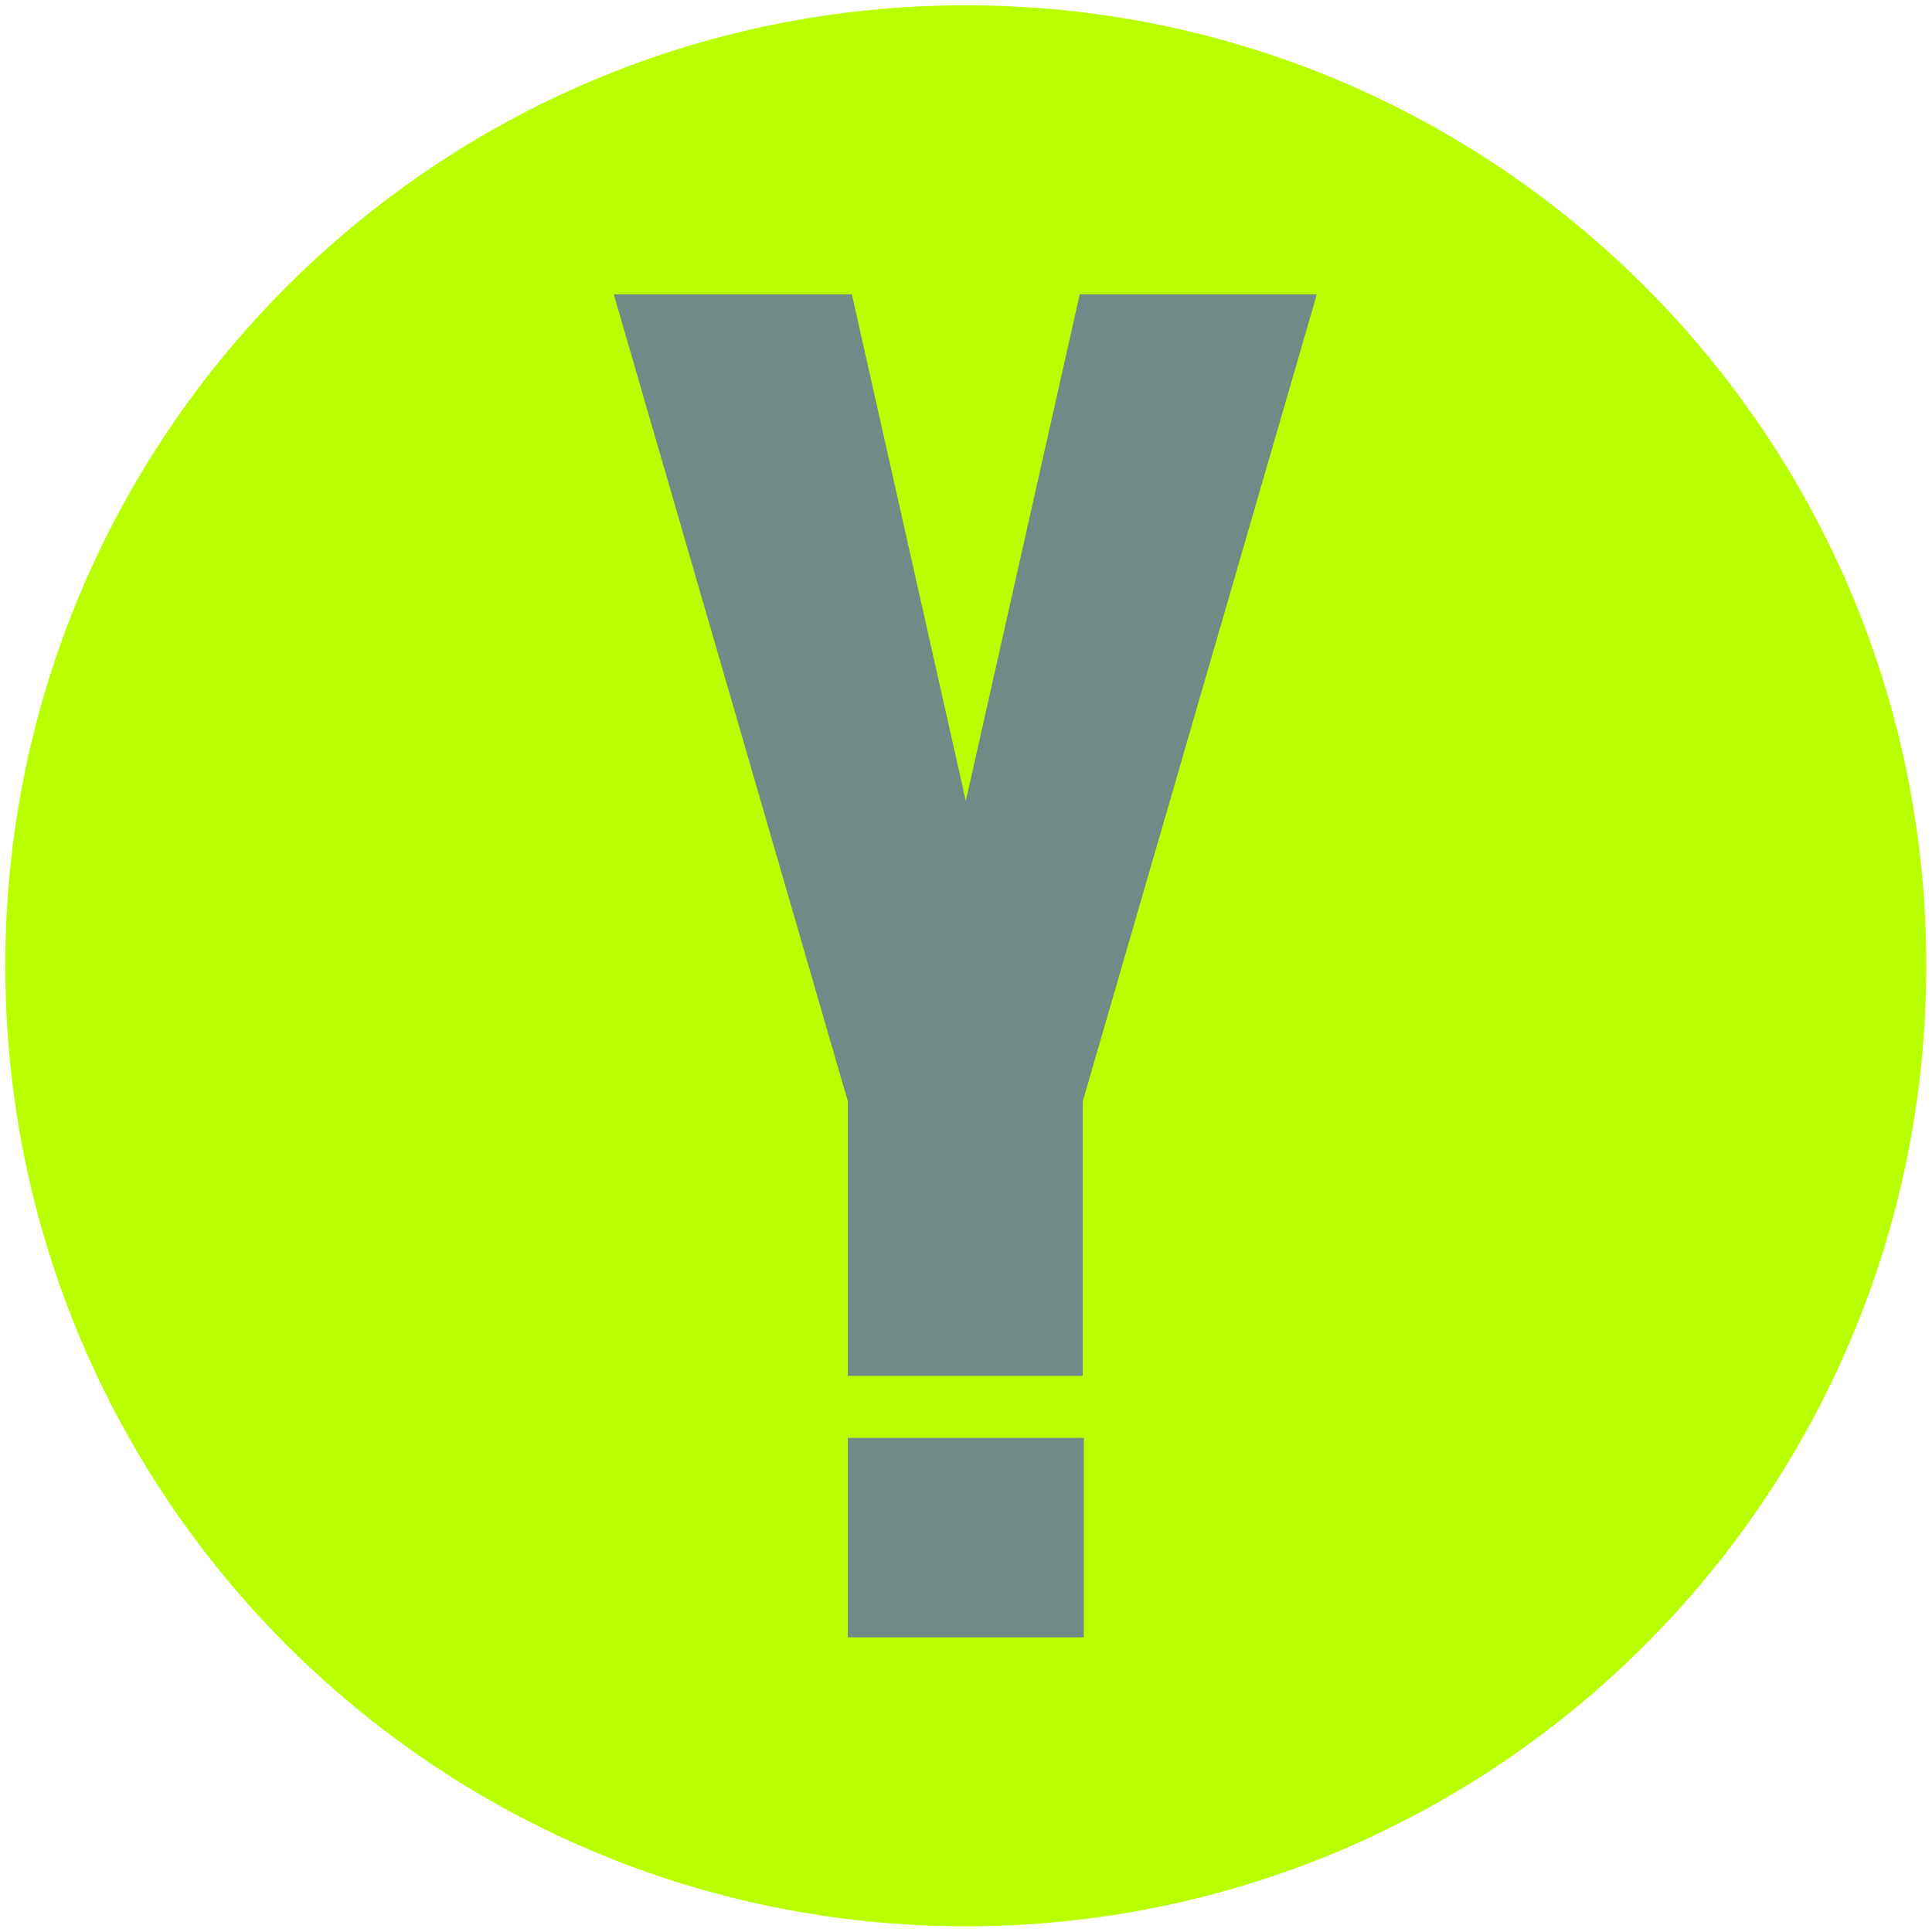
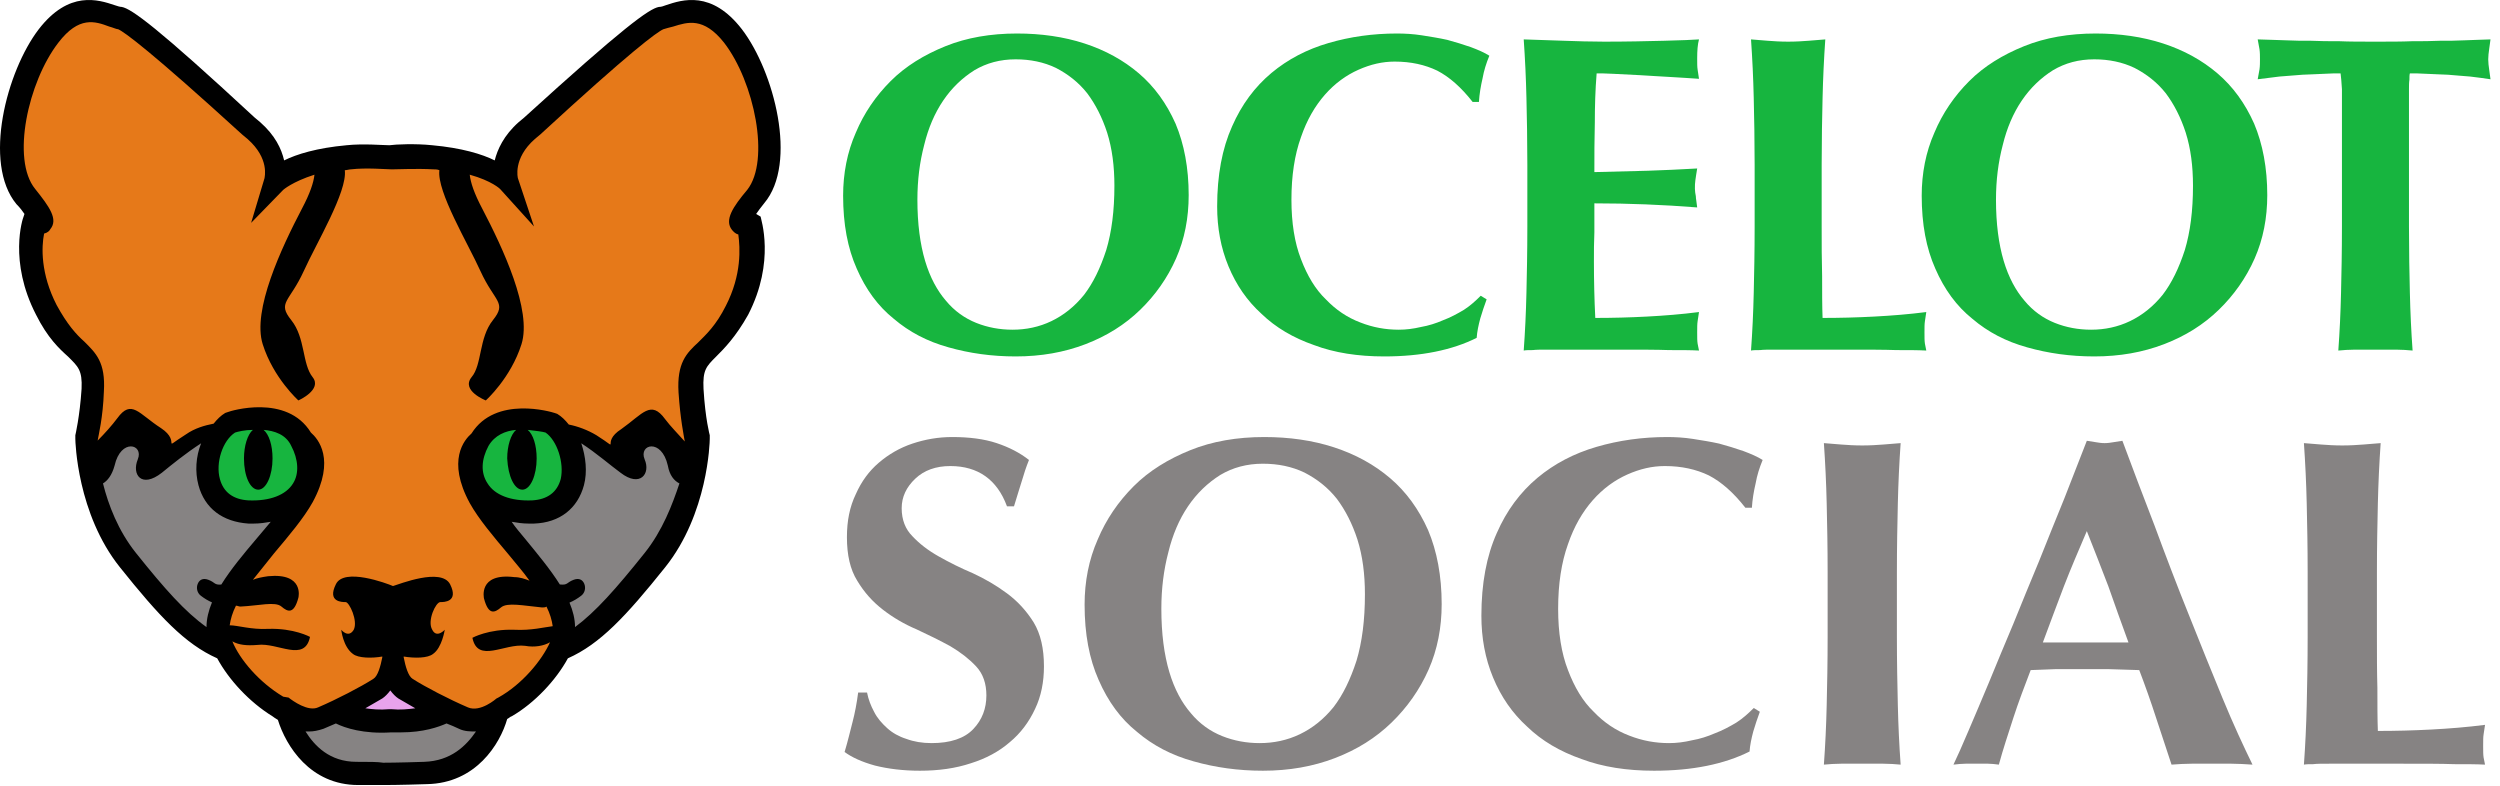
- <svg xmlns="http://www.w3.org/2000/svg" width="100%" height="100%" viewBox="0 0 260 260" version="1.1" xml:space="preserve" style="fill-rule:evenodd;clip-rule:evenodd;stroke-linejoin:round;stroke-miterlimit:2;">
-   <g transform="matrix(1.36926,0,0,1.36926,-11.7457,-11.7457)">
-     <circle cx="103.5" cy="103.5" r="94.4" style="fill:rgb(184,255,0);" />
+ <svg xmlns="http://www.w3.org/2000/svg" width="100%" height="100%" viewBox="0 0 828 260" version="1.1" xml:space="preserve" style="fill-rule:evenodd;clip-rule:evenodd;stroke-linejoin:round;stroke-miterlimit:2;">
+   <g transform="matrix(2.95533,0,0,2.95533,-18.4944,-17.8011)">
+     <path d="M50.078,80.683C50.078,83.106 55.132,85.274 56.169,85.541C57.205,85.809 56.888,86.99 59.656,86.414C62.423,85.837 65.412,83.181 68.261,79.517C71.11,75.853 69.025,73.224 66.9,70.435C64.775,67.646 60.169,64.412 59.656,58.155C59.252,53.234 63.3,53.047 64.996,52.876C66.693,52.705 69.497,54.85 70.654,54.602C71.76,54.366 76.418,58.834 76.929,57.234C76.642,55.298 77.838,54.264 79.448,54.2C81.057,54.136 81.623,56.773 82.356,58.155C83.259,59.861 83.998,58.66 84.146,57.229C84.538,53.415 83.26,49.493 83.911,46.972C84.277,45.555 85.282,45.386 86.792,43.731C90.77,39.372 90.818,32.915 89.923,29.827C90.954,28.574 92.317,28.571 92.521,21.538C92.726,14.505 87.451,8.531 86.038,7.721C84.624,6.91 80.605,7.633 79.555,8.51C78.506,9.387 66.486,19.391 64.996,21.1C63.507,22.81 62.752,23.616 63.556,27.206C60.728,24.559 56.073,22.692 50.078,23.64C44.083,22.692 39.427,24.559 36.6,27.206C37.403,23.616 36.649,22.81 35.159,21.1C33.669,19.391 21.65,9.387 20.6,8.51C19.551,7.633 15.532,6.91 14.118,7.721C12.704,8.531 7.43,14.505 7.634,21.538C7.838,28.571 9.201,28.574 10.233,29.827C9.337,32.915 9.385,39.372 13.363,43.731C14.874,45.386 15.878,45.555 16.245,46.972C16.896,49.493 15.617,53.415 16.01,57.229C16.157,58.66 16.896,59.861 17.8,58.155C18.532,56.773 19.099,54.136 20.708,54.2C22.317,54.264 23.514,55.298 23.227,57.234C23.737,58.834 28.396,54.366 29.502,54.602C30.659,54.85 33.462,52.705 35.159,52.876C36.856,53.047 40.904,53.234 40.5,58.155C39.987,64.412 35.381,67.646 33.256,70.435C31.13,73.224 29.046,75.853 31.894,79.517C34.743,83.181 37.732,85.837 40.5,86.414C43.268,86.99 42.951,85.809 43.987,85.541C45.023,85.274 50.078,83.106 50.078,80.683C50.078,78.259 50.078,78.259 50.078,80.683Z" style="fill:rgb(230,121,25);" />
+     <path d="M50,86.57C52.004,86.57 56.013,85.541 56.013,85.541C57.049,85.809 56.732,86.99 59.5,86.414C59.5,86.414 60.917,86.187 61.043,87.1C61.17,88.013 60.255,90.034 57.757,91.5C55.258,92.966 52.642,92.872 50,92.901C47.358,92.872 44.742,92.966 42.243,91.5C39.745,90.034 38.83,88.013 38.957,87.1C39.083,86.187 40.5,86.414 40.5,86.414C43.268,86.99 42.951,85.809 43.987,85.541C43.987,85.541 47.996,86.57 50,86.57Z" style="fill:rgb(134,131,131);" />
+     <path d="M43.987,85.541C45.023,85.274 50.078,83.106 50.078,80.683C50.078,78.259 50.078,78.259 50.078,80.683C50.078,83.106 55.132,85.274 56.169,85.541" style="fill:rgb(214,183,14);" />
+     <g transform="matrix(-1,0,0,1,100.127,0)">
+       <path d="M68.261,79.517C71.11,75.853 69.025,73.224 66.9,70.435C64.775,67.646 60.169,64.412 59.656,58.155C59.252,53.234 63.3,53.047 64.996,52.876C66.693,52.705 69.497,54.85 70.654,54.602C71.76,54.366 76.418,58.834 76.929,57.234C76.642,55.298 77.838,54.264 79.448,54.2C81.057,54.136 81.653,56.677 82.356,58.155C84.324,62.293 81.847,65.747 79.773,68.892C77.424,72.452 68.261,79.517 68.261,79.517Z" style="fill:rgb(134,131,131);" />
+     </g>
+     <path d="M68.261,79.517C71.11,75.853 69.025,73.224 66.9,70.435C64.775,67.646 60.169,64.412 59.656,58.155C59.252,53.234 63.3,53.047 64.996,52.876C66.693,52.705 69.497,54.85 70.654,54.602C71.76,54.366 76.418,58.834 76.929,57.234C76.642,55.298 77.838,54.264 79.448,54.2C81.057,54.136 81.653,56.677 82.356,58.155C84.324,62.293 81.847,65.747 79.773,68.892C77.424,72.452 68.261,79.517 68.261,79.517Z" style="fill:rgb(134,131,131);" />
+     <path d="M43.987,85.541C45.023,85.274 50.078,83.106 50.078,80.683C50.078,78.259 50.078,78.259 50.078,80.683C50.078,83.106 55.132,85.274 56.169,85.541C56.169,85.541 52.03,86.57 50,86.57C47.996,86.57 43.987,85.541 43.987,85.541Z" style="fill:rgb(232,163,236);" />
    <g>
-       <g>
-         <path d="M138,37.5L115,116.8L115,143.8L91.9,143.8L91.9,116.8L68.9,37.5L92.3,37.5L103.5,87.3L114.7,37.5L138,37.5Z" style="fill:rgb(110,139,135);fill-rule:nonzero;" />
+       <g transform="matrix(-1,0,0,1,100.127,0)">
+         <path d="M60.195,60.954C59.927,60.092 59.738,59.163 59.656,58.155C59.252,53.234 63.3,53.047 64.996,52.876C66.693,52.705 69.497,54.85 70.654,54.602C70.654,54.602 69.967,56.613 70.404,58.155C70.842,59.696 70.041,63.351 65.402,63.351C60.762,63.351 60.195,60.954 60.195,60.954Z" style="fill:rgb(23,181,63);" />
      </g>
-       <g>
-         <rect x="91.9" y="149.9" width="23.2" height="19.6" style="fill:rgb(110,139,135);fill-rule:nonzero;" />
-       </g>
+       <path d="M60.195,60.954C59.927,60.092 59.738,59.163 59.656,58.155C59.252,53.234 63.3,53.047 64.996,52.876C66.693,52.705 69.497,54.85 70.654,54.602C70.654,54.602 69.967,56.613 70.404,58.155C70.842,59.696 70.041,63.351 65.402,63.351C60.762,63.351 60.195,60.954 60.195,60.954Z" style="fill:rgb(23,181,63);" />
+     </g>
+   </g>
+   <g transform="matrix(2.95533,0,0,2.95533,-92.3776,-41.0148)">
+     <path d="M114.4,17.155C111,12.755 107.7,13.855 105.9,14.455C105.6,14.555 105.4,14.655 105.1,14.655C104,14.855 101.1,16.955 90,27.055L89.4,27.555C87.7,29.055 87,30.655 86.7,31.855C85.3,31.155 83,30.455 79.7,30.155C77.8,29.955 75.6,30.055 74.9,30.155C74.2,30.155 72,29.955 70.1,30.155C66.8,30.455 64.5,31.155 63.1,31.855C62.8,30.555 62.1,29.055 60.4,27.555L59.8,27.055C48.9,16.955 46,14.855 44.9,14.655C44.7,14.655 44.4,14.555 44.1,14.455C42.3,13.855 39,12.755 35.6,17.155C32,21.855 29.3,32.155 33.1,36.755C33.5,37.155 33.8,37.555 34,37.855L33.9,38.155C33.8,38.355 32.2,43.155 35.3,49.155C36.6,51.755 37.9,52.955 38.9,53.855C40,54.955 40.5,55.355 40.4,57.455C40.2,60.555 39.7,62.655 39.7,62.655L39.7,63.055C39.7,63.355 39.9,71.455 44.7,77.455C49.1,82.955 52,86.055 55.6,87.655C56.9,90.055 59.2,92.555 61.8,94.155C61.9,94.255 62.1,94.355 62.4,94.555C63.3,97.455 66,101.855 71.4,101.855L74.4,101.855C74.4,101.855 76.1,101.855 79.1,101.755C84.6,101.655 87.3,97.255 88.1,94.455C88.3,94.355 88.5,94.155 88.6,94.155C91.2,92.655 93.6,90.055 94.9,87.655C98.5,86.055 101.4,82.955 105.8,77.455C110.6,71.455 110.8,63.455 110.8,63.055L110.8,62.655C110.8,62.655 110.3,60.855 110.1,57.455C110,55.355 110.4,54.955 111.5,53.855C112.4,52.955 113.7,51.655 115.1,49.155C118.2,43.155 116.5,38.355 116.5,38.155L116,37.855C116.2,37.555 116.5,37.155 116.9,36.655C120.7,32.155 118,21.855 114.4,17.155ZM78.8,99.255C75.9,99.355 74.2,99.355 74.2,99.355C73.6,99.255 72.6,99.255 71.2,99.255C68.2,99.255 66.5,97.455 65.5,95.855L65.9,95.855C66.4,95.855 66.9,95.755 67.5,95.555C68,95.355 68.4,95.155 68.9,94.955C69.9,95.455 72,96.155 75.1,95.955L76.2,95.955C78.7,95.955 80.4,95.355 81.3,94.955C81.8,95.155 82.3,95.355 82.7,95.555C83.3,95.855 84,95.855 84.6,95.855C83.5,97.455 81.8,99.155 78.8,99.255ZM75,91.255C75.3,91.655 75.6,91.955 75.9,92.155C76.4,92.455 77.1,92.855 77.8,93.255C77,93.355 76.1,93.455 75.1,93.355L74.9,93.355C73.8,93.455 72.9,93.355 72.2,93.255C72.9,92.855 73.6,92.455 74.1,92.155C74.4,91.955 74.7,91.655 75,91.255ZM115,35.155C113.4,37.055 112.4,38.555 113.3,39.655C113.4,39.755 113.6,40.055 114,40.155C114.2,41.655 114.4,44.655 112.6,48.155C111.5,50.355 110.4,51.355 109.5,52.255C108.2,53.455 107.1,54.555 107.3,57.855C107.5,60.855 107.9,62.755 108,63.355C107.2,62.455 106.4,61.655 105.8,60.855C104.2,58.655 103.3,60.255 100.9,61.955C98.4,63.555 101.1,64.555 98.1,62.655C97.1,62.055 96,61.655 95,61.455C94.6,60.955 94.2,60.555 93.7,60.255L93.4,60.155C93.1,60.055 86.8,58.155 84.1,62.455C83.3,63.155 81.3,65.455 83.9,70.255C84.9,72.055 86.6,74.055 88.2,75.955C89,76.955 89.9,77.955 90.6,78.955C90.1,78.755 89.5,78.555 88.9,78.555C84.8,78.055 85.5,80.955 85.5,80.955C86,82.855 86.7,82.555 87.4,81.955C88.1,81.355 89.9,81.755 92,81.955C92.2,81.955 92.4,81.955 92.5,81.855C92.9,82.655 93.1,83.355 93.2,84.055C92.3,84.155 90.8,84.555 88.9,84.455C86,84.355 84.2,85.355 84.2,85.355C84.8,88.255 87.8,85.955 90.1,86.255C91.2,86.455 92.2,86.255 92.9,85.855C92,87.855 89.8,90.555 87.1,92.055L86.9,92.155C86.9,92.155 85.1,93.755 83.7,93.155C81.6,92.255 78.9,90.855 77.5,89.955C77,89.655 76.7,88.555 76.5,87.555L76.5,87.455C77.7,87.655 79.2,87.655 79.8,87.155C80.8,86.455 81.1,84.455 81.1,84.455C81.1,84.455 80.2,85.455 79.7,84.455C79.1,83.455 80.1,81.355 80.6,81.355C81,81.355 82.7,81.355 81.7,79.355C80.7,77.455 76,79.355 75.3,79.555C74.6,79.255 69.8,77.455 68.9,79.355C67.9,81.355 69.6,81.355 70,81.355C70.4,81.355 71.4,83.455 70.9,84.455C70.3,85.455 69.5,84.455 69.5,84.455C69.5,84.455 69.7,86.355 70.8,87.155C71.4,87.655 73,87.655 74.1,87.455L74.1,87.555C73.9,88.555 73.6,89.655 73.1,89.955C71.7,90.855 69,92.255 66.9,93.155C65.8,93.655 64.1,92.455 63.6,92.055L63,91.955C60.3,90.355 58.1,87.755 57.3,85.755C58,86.155 58.9,86.255 60.1,86.155C62.4,85.855 65.4,88.155 66,85.255C66,85.255 64.2,84.255 61.3,84.355C59.4,84.455 57.9,83.955 57,83.955C57.1,83.255 57.3,82.555 57.7,81.755C57.9,81.755 58,81.855 58.2,81.855C60.3,81.755 62.1,81.255 62.8,81.855C63.5,82.455 64.2,82.755 64.7,80.855C64.7,80.855 65.4,78.055 61.3,78.455C60.6,78.555 60.1,78.655 59.6,78.855C60.4,77.855 61.2,76.855 62,75.855C63.6,73.955 65.3,71.955 66.3,70.155C68.9,65.355 66.9,63.055 66.1,62.355C63.4,57.955 57,59.955 56.8,60.055L56.5,60.155C56,60.455 55.6,60.855 55.2,61.355C54.2,61.555 53.1,61.855 52.1,62.555C49.1,64.455 51.7,63.455 49.3,61.855C46.8,60.255 46,58.555 44.4,60.755C43.8,61.555 43,62.455 42.2,63.255C42.3,62.655 42.8,60.655 42.9,57.755C43.1,54.455 42,53.455 40.7,52.155C39.8,51.355 38.8,50.255 37.6,48.055C35.8,44.555 35.9,41.555 36.2,40.055C36.6,39.955 36.8,39.755 36.9,39.555C37.8,38.455 36.8,37.055 35.2,35.055C32.5,31.755 34.4,23.055 37.8,18.655C40.1,15.655 41.9,16.255 43.5,16.855C43.9,16.955 44.3,17.155 44.5,17.155C45.2,17.455 48.2,19.655 58.4,28.955L59,29.455C61.5,31.655 60.9,33.755 60.9,33.855L59.4,38.855L63,35.155C63,35.155 64,34.255 66.5,33.455C66.4,34.355 66,35.555 65.1,37.255C62.8,41.655 59.5,48.655 60.7,52.455C61.9,56.255 64.7,58.755 64.7,58.755C64.7,58.755 67.4,57.555 66.3,56.155C65.1,54.655 65.5,51.755 63.9,49.755C62.3,47.755 63.7,47.755 65.3,44.255C66.7,41.155 70.2,35.355 69.9,32.955C70.1,32.955 70.4,32.855 70.6,32.855C72.3,32.655 74.6,32.855 75.1,32.855L75.3,32.855C75.8,32.855 78,32.755 79.8,32.855C80,32.855 80.3,32.855 80.5,32.955C80.2,35.355 83.7,41.155 85.1,44.255C86.7,47.755 88.1,47.755 86.5,49.755C84.9,51.755 85.3,54.755 84.1,56.155C82.9,57.655 85.7,58.755 85.7,58.755C85.7,58.755 88.5,56.255 89.7,52.455C90.9,48.655 87.6,41.655 85.3,37.255C84.4,35.555 84,34.355 83.9,33.455C86.4,34.155 87.3,35.055 87.3,35.055L91.1,39.255L89.3,33.855C89.3,33.855 88.7,31.655 91.2,29.455L91.8,28.955C101.9,19.655 104.9,17.455 105.6,17.155C105.9,17.055 106.3,16.955 106.7,16.855C108.3,16.355 110.1,15.755 112.4,18.655C115.8,23.055 117.6,31.855 115,35.155ZM56.06,79.387C55.244,79.454 55.398,79.149 54.605,78.853C54.046,78.644 53.628,78.813 53.425,79.29C53.232,79.741 53.334,80.31 53.76,80.637C54.172,80.954 54.58,81.199 55.014,81.387C54.626,82.321 54.4,83.246 54.4,84.155C52,82.455 49.7,79.855 46.5,75.855C44.5,73.355 43.4,70.455 42.8,68.055C43.3,67.755 43.8,67.155 44.1,66.055C44.8,62.955 47.4,63.655 46.7,65.355C46,67.055 47.1,68.655 49.4,66.855C50.5,65.955 52.1,64.655 53.8,63.555C53.2,65.055 53.1,66.755 53.5,68.255C54.2,70.855 56.2,72.355 59.1,72.555L59.7,72.555C60.4,72.555 61,72.455 61.6,72.355C61.1,72.955 60.6,73.555 60,74.255C58.559,75.953 57.119,77.677 56.06,79.387ZM95.08,81.413C95.537,81.222 95.964,80.969 96.396,80.637C96.822,80.31 96.923,79.741 96.731,79.29C96.527,78.813 96.11,78.644 95.55,78.853C94.727,79.161 94.925,79.477 93.998,79.378C92.926,77.671 91.487,75.95 90.1,74.255C89.6,73.655 89,72.955 88.6,72.355C89.2,72.455 89.8,72.555 90.5,72.555L91.1,72.555C94,72.455 96,70.855 96.7,68.255C97.1,66.755 96.9,65.055 96.4,63.555C98.1,64.655 99.7,66.055 100.8,66.855C103,68.555 104.2,66.955 103.5,65.355C102.8,63.655 105.4,62.955 106.1,66.055C106.3,67.155 106.8,67.755 107.4,68.055C106.6,70.455 105.5,73.355 103.5,75.855C100.3,79.855 98,82.455 95.7,84.155C95.7,83.254 95.47,82.338 95.08,81.413ZM89.8,68.755C90.7,68.755 91.4,67.155 91.4,65.255C91.4,63.755 91,62.555 90.4,62.055C91.3,62.155 92.1,62.255 92.4,62.355C93.7,63.255 94.5,65.755 94.1,67.555C93.7,69.055 92.6,69.855 90.9,69.955C88.5,70.055 86.7,69.355 85.9,68.055C85.1,66.855 85.2,65.355 86,63.855C86.7,62.655 87.9,62.155 89.1,62.055C88.5,62.555 88.1,63.855 88.1,65.255C88.2,67.255 88.9,68.755 89.8,68.755ZM60.2,68.755C61.1,68.755 61.8,67.155 61.8,65.255C61.8,63.755 61.4,62.555 60.8,62.055C62,62.155 63.3,62.555 63.9,63.855C64.7,65.355 64.8,66.955 64.1,68.055C63.3,69.355 61.5,70.055 59.1,69.955C57.4,69.855 56.3,69.055 55.9,67.555C55.4,65.755 56.2,63.255 57.6,62.355C57.9,62.255 58.7,62.055 59.6,62.055C59,62.555 58.6,63.855 58.6,65.255C58.6,67.255 59.3,68.755 60.2,68.755Z" style="fill-rule:nonzero;" />
+   </g>
+   <g transform="matrix(2.02739,-9.13054e-18,-3.88347e-18,2.06058,125.785,-110.531)">
+     <g transform="matrix(76.453,0,0,75.2214,73.1023,176.391)">
+       <path d="M0.384,-0.55C0.363,-0.607 0.322,-0.636 0.263,-0.636C0.232,-0.636 0.207,-0.627 0.188,-0.609C0.169,-0.591 0.159,-0.57 0.159,-0.546C0.159,-0.521 0.167,-0.501 0.182,-0.486C0.197,-0.47 0.215,-0.456 0.238,-0.443C0.261,-0.43 0.285,-0.418 0.311,-0.407C0.337,-0.395 0.361,-0.381 0.384,-0.364C0.407,-0.347 0.426,-0.326 0.441,-0.302C0.456,-0.277 0.463,-0.246 0.463,-0.208C0.463,-0.175 0.457,-0.144 0.444,-0.117C0.431,-0.089 0.413,-0.065 0.39,-0.046C0.367,-0.026 0.339,-0.011 0.307,-0.001C0.274,0.01 0.238,0.015 0.198,0.015C0.162,0.015 0.13,0.011 0.102,0.004C0.073,-0.004 0.052,-0.014 0.037,-0.025C0.044,-0.048 0.049,-0.07 0.054,-0.089C0.059,-0.108 0.063,-0.129 0.066,-0.152L0.085,-0.152C0.088,-0.137 0.093,-0.124 0.1,-0.111C0.107,-0.097 0.117,-0.086 0.128,-0.076C0.139,-0.066 0.153,-0.058 0.169,-0.053C0.185,-0.047 0.203,-0.044 0.223,-0.044C0.263,-0.044 0.293,-0.054 0.312,-0.074C0.331,-0.094 0.34,-0.118 0.34,-0.146C0.34,-0.171 0.333,-0.192 0.318,-0.208C0.303,-0.224 0.285,-0.238 0.263,-0.251C0.241,-0.263 0.217,-0.275 0.191,-0.287C0.165,-0.298 0.141,-0.312 0.119,-0.329C0.097,-0.346 0.079,-0.366 0.064,-0.391C0.049,-0.415 0.042,-0.446 0.042,-0.484C0.042,-0.519 0.048,-0.549 0.061,-0.576C0.073,-0.603 0.089,-0.625 0.11,-0.643C0.131,-0.661 0.155,-0.675 0.182,-0.684C0.209,-0.693 0.237,-0.698 0.267,-0.698C0.303,-0.698 0.335,-0.694 0.362,-0.685C0.389,-0.676 0.412,-0.664 0.431,-0.649C0.425,-0.634 0.42,-0.619 0.416,-0.605C0.411,-0.59 0.406,-0.572 0.399,-0.55L0.384,-0.55Z" style="fill:rgb(134,131,131);fill-rule:nonzero;" />
+     </g>
+     <g transform="matrix(76.453,0,0,75.2214,112.464,176.391)">
+       <path d="M0.634,-0.362C0.634,-0.405 0.629,-0.444 0.618,-0.479C0.607,-0.513 0.592,-0.542 0.574,-0.566C0.555,-0.59 0.532,-0.608 0.505,-0.622C0.478,-0.635 0.448,-0.641 0.416,-0.641C0.382,-0.641 0.352,-0.633 0.325,-0.617C0.298,-0.6 0.275,-0.578 0.256,-0.55C0.237,-0.522 0.223,-0.489 0.214,-0.452C0.204,-0.414 0.199,-0.374 0.199,-0.331C0.199,-0.278 0.205,-0.233 0.216,-0.196C0.227,-0.159 0.243,-0.13 0.262,-0.108C0.281,-0.085 0.304,-0.069 0.329,-0.059C0.354,-0.049 0.381,-0.044 0.409,-0.044C0.439,-0.044 0.468,-0.05 0.495,-0.063C0.522,-0.076 0.546,-0.095 0.567,-0.121C0.587,-0.147 0.603,-0.18 0.616,-0.22C0.628,-0.26 0.634,-0.307 0.634,-0.362ZM0.035,-0.34C0.035,-0.389 0.044,-0.436 0.063,-0.479C0.081,-0.522 0.107,-0.56 0.14,-0.593C0.173,-0.626 0.214,-0.651 0.261,-0.67C0.308,-0.689 0.361,-0.698 0.419,-0.698C0.472,-0.698 0.522,-0.691 0.568,-0.676C0.614,-0.661 0.654,-0.639 0.688,-0.61C0.722,-0.581 0.749,-0.544 0.769,-0.499C0.788,-0.454 0.798,-0.401 0.798,-0.341C0.798,-0.291 0.789,-0.244 0.77,-0.201C0.751,-0.158 0.724,-0.12 0.691,-0.088C0.657,-0.055 0.617,-0.03 0.57,-0.012C0.523,0.006 0.472,0.015 0.416,0.015C0.363,0.015 0.314,0.008 0.268,-0.005C0.221,-0.018 0.181,-0.039 0.147,-0.068C0.112,-0.096 0.085,-0.133 0.065,-0.179C0.045,-0.224 0.035,-0.277 0.035,-0.34Z" style="fill:rgb(134,131,131);fill-rule:nonzero;" />
+     </g>
+     <g transform="matrix(76.453,0,0,75.2214,177.285,176.391)">
+       <path d="M0.63,-0.111C0.625,-0.097 0.62,-0.083 0.616,-0.069C0.612,-0.054 0.609,-0.04 0.608,-0.026C0.554,0.001 0.486,0.015 0.404,0.015C0.346,0.015 0.294,0.007 0.249,-0.01C0.203,-0.026 0.164,-0.049 0.133,-0.079C0.101,-0.108 0.077,-0.143 0.06,-0.184C0.043,-0.225 0.035,-0.269 0.035,-0.316C0.035,-0.385 0.046,-0.444 0.068,-0.493C0.089,-0.541 0.118,-0.58 0.155,-0.611C0.191,-0.641 0.233,-0.663 0.281,-0.677C0.329,-0.691 0.379,-0.698 0.432,-0.698C0.449,-0.698 0.468,-0.697 0.487,-0.694C0.506,-0.691 0.525,-0.688 0.543,-0.684C0.561,-0.679 0.578,-0.674 0.595,-0.668C0.611,-0.662 0.625,-0.656 0.636,-0.649C0.629,-0.632 0.624,-0.616 0.621,-0.599C0.617,-0.582 0.614,-0.564 0.613,-0.547L0.599,-0.547C0.574,-0.579 0.548,-0.602 0.521,-0.616C0.494,-0.629 0.463,-0.636 0.427,-0.636C0.4,-0.636 0.374,-0.63 0.347,-0.618C0.32,-0.606 0.295,-0.588 0.273,-0.563C0.251,-0.538 0.233,-0.507 0.22,-0.469C0.206,-0.43 0.199,-0.384 0.199,-0.331C0.199,-0.28 0.206,-0.236 0.22,-0.2C0.234,-0.163 0.252,-0.133 0.275,-0.111C0.297,-0.088 0.322,-0.071 0.351,-0.06C0.379,-0.049 0.407,-0.044 0.436,-0.044C0.452,-0.044 0.468,-0.046 0.485,-0.05C0.502,-0.053 0.518,-0.058 0.534,-0.065C0.55,-0.071 0.565,-0.079 0.58,-0.088C0.594,-0.097 0.606,-0.108 0.617,-0.119L0.63,-0.111Z" style="fill:rgb(134,131,131);fill-rule:nonzero;" />
+     </g>
+     <g transform="matrix(76.453,0,0,75.2214,229.414,176.391)">
+       <path d="M0.093,-0.408C0.093,-0.463 0.092,-0.513 0.091,-0.556C0.09,-0.599 0.088,-0.642 0.085,-0.685C0.096,-0.684 0.109,-0.683 0.122,-0.682C0.135,-0.681 0.15,-0.68 0.167,-0.68C0.184,-0.68 0.199,-0.681 0.212,-0.682C0.225,-0.683 0.238,-0.684 0.249,-0.685C0.246,-0.642 0.244,-0.599 0.243,-0.556C0.242,-0.513 0.241,-0.463 0.241,-0.408L0.241,-0.272C0.241,-0.217 0.242,-0.167 0.243,-0.125C0.244,-0.082 0.246,-0.039 0.249,0.002C0.238,0.001 0.225,-0 0.212,-0L0.122,-0C0.109,-0 0.096,0.001 0.085,0.002C0.088,-0.039 0.09,-0.082 0.091,-0.125C0.092,-0.167 0.093,-0.217 0.093,-0.272L0.093,-0.408Z" style="fill:rgb(134,131,131);fill-rule:nonzero;" />
+     </g>
+     <g transform="matrix(76.453,0,0,75.2214,256.008,176.391)">
+       <path d="M0.299,-0.497C0.282,-0.457 0.265,-0.418 0.25,-0.379C0.235,-0.339 0.22,-0.3 0.205,-0.259L0.388,-0.259C0.373,-0.3 0.359,-0.339 0.345,-0.379C0.33,-0.418 0.315,-0.457 0.299,-0.497ZM0.653,0.002C0.637,0.001 0.622,-0 0.608,-0L0.523,-0C0.508,-0 0.494,0.001 0.48,0.002C0.469,-0.031 0.458,-0.064 0.447,-0.098C0.436,-0.132 0.424,-0.166 0.411,-0.2C0.39,-0.201 0.368,-0.201 0.347,-0.202C0.326,-0.202 0.304,-0.202 0.283,-0.202C0.266,-0.202 0.248,-0.202 0.231,-0.202C0.214,-0.201 0.196,-0.201 0.179,-0.2C0.166,-0.166 0.153,-0.132 0.142,-0.098C0.131,-0.064 0.12,-0.031 0.111,0.002C0.103,0.001 0.095,-0 0.088,-0L0.04,-0C0.032,-0 0.023,0.001 0.014,0.002C0.022,-0.015 0.033,-0.039 0.046,-0.07C0.059,-0.101 0.074,-0.135 0.09,-0.174C0.106,-0.213 0.123,-0.254 0.142,-0.299C0.16,-0.343 0.178,-0.388 0.197,-0.433C0.215,-0.478 0.233,-0.523 0.251,-0.567C0.268,-0.611 0.284,-0.652 0.299,-0.69C0.306,-0.689 0.312,-0.688 0.318,-0.687C0.324,-0.686 0.33,-0.685 0.337,-0.685C0.344,-0.685 0.35,-0.686 0.356,-0.687C0.362,-0.688 0.368,-0.689 0.375,-0.69C0.396,-0.633 0.419,-0.573 0.444,-0.508C0.468,-0.443 0.492,-0.38 0.517,-0.318C0.542,-0.255 0.566,-0.196 0.589,-0.14C0.612,-0.084 0.634,-0.037 0.653,0.002Z" style="fill:rgb(134,131,131);fill-rule:nonzero;" />
+     </g>
+     <g transform="matrix(76.453,0,0,75.2214,308.138,176.391)">
+       <path d="M0.089,-0.408C0.089,-0.463 0.088,-0.513 0.087,-0.556C0.086,-0.599 0.084,-0.642 0.081,-0.685C0.092,-0.684 0.105,-0.683 0.118,-0.682C0.131,-0.681 0.146,-0.68 0.163,-0.68C0.18,-0.68 0.195,-0.681 0.208,-0.682C0.221,-0.683 0.234,-0.684 0.245,-0.685C0.242,-0.642 0.24,-0.599 0.239,-0.556C0.238,-0.513 0.237,-0.463 0.237,-0.408L0.237,-0.272C0.237,-0.234 0.237,-0.197 0.238,-0.162C0.238,-0.127 0.238,-0.096 0.239,-0.07C0.277,-0.07 0.315,-0.071 0.353,-0.073C0.391,-0.075 0.429,-0.078 0.468,-0.083C0.467,-0.076 0.466,-0.069 0.465,-0.063C0.464,-0.057 0.464,-0.049 0.464,-0.038C0.464,-0.027 0.464,-0.019 0.465,-0.013C0.466,-0.007 0.467,-0.002 0.468,0.002C0.45,0.001 0.428,0.001 0.402,0.001C0.375,0 0.339,-0 0.293,-0L0.135,-0C0.12,-0 0.108,0 0.101,0.001C0.093,0.001 0.086,0.001 0.081,0.002C0.084,-0.039 0.086,-0.082 0.087,-0.125C0.088,-0.167 0.089,-0.217 0.089,-0.272L0.089,-0.408Z" style="fill:rgb(134,131,131);fill-rule:nonzero;" />
+     </g>
+   </g>
+   <g transform="matrix(2.02739,-8.33676e-18,-3.88347e-18,1.88144,125.785,-222.444)">
+     <g transform="matrix(73.9867,0,0,79.726,73.1023,179.779)">
+       <path d="M0.634,-0.362C0.634,-0.405 0.629,-0.444 0.618,-0.479C0.607,-0.513 0.592,-0.542 0.574,-0.566C0.555,-0.59 0.532,-0.608 0.505,-0.622C0.478,-0.635 0.448,-0.641 0.416,-0.641C0.382,-0.641 0.352,-0.633 0.325,-0.617C0.298,-0.6 0.275,-0.578 0.256,-0.55C0.237,-0.522 0.223,-0.489 0.214,-0.452C0.204,-0.414 0.199,-0.374 0.199,-0.331C0.199,-0.278 0.205,-0.233 0.216,-0.196C0.227,-0.159 0.243,-0.13 0.262,-0.108C0.281,-0.085 0.304,-0.069 0.329,-0.059C0.354,-0.049 0.381,-0.044 0.409,-0.044C0.439,-0.044 0.468,-0.05 0.495,-0.063C0.522,-0.076 0.546,-0.095 0.567,-0.121C0.587,-0.147 0.603,-0.18 0.616,-0.22C0.628,-0.26 0.634,-0.307 0.634,-0.362ZM0.035,-0.34C0.035,-0.389 0.044,-0.436 0.063,-0.479C0.081,-0.522 0.107,-0.56 0.14,-0.593C0.173,-0.626 0.214,-0.651 0.261,-0.67C0.308,-0.689 0.361,-0.698 0.419,-0.698C0.472,-0.698 0.522,-0.691 0.568,-0.676C0.614,-0.661 0.654,-0.639 0.688,-0.61C0.722,-0.581 0.749,-0.544 0.769,-0.499C0.788,-0.454 0.798,-0.401 0.798,-0.341C0.798,-0.291 0.789,-0.244 0.77,-0.201C0.751,-0.158 0.724,-0.12 0.691,-0.088C0.657,-0.055 0.617,-0.03 0.57,-0.012C0.523,0.006 0.472,0.015 0.416,0.015C0.363,0.015 0.314,0.008 0.268,-0.005C0.221,-0.018 0.181,-0.039 0.147,-0.068C0.112,-0.096 0.085,-0.133 0.065,-0.179C0.045,-0.224 0.035,-0.277 0.035,-0.34Z" style="fill:rgb(23,181,63);fill-rule:nonzero;" />
+     </g>
+     <g transform="matrix(73.9867,0,0,79.726,134.206,179.779)">
+       <path d="M0.63,-0.111C0.625,-0.097 0.62,-0.083 0.616,-0.069C0.612,-0.054 0.609,-0.04 0.608,-0.026C0.554,0.001 0.486,0.015 0.404,0.015C0.346,0.015 0.294,0.007 0.249,-0.01C0.203,-0.026 0.164,-0.049 0.133,-0.079C0.101,-0.108 0.077,-0.143 0.06,-0.184C0.043,-0.225 0.035,-0.269 0.035,-0.316C0.035,-0.385 0.046,-0.444 0.068,-0.493C0.089,-0.541 0.118,-0.58 0.155,-0.611C0.191,-0.641 0.233,-0.663 0.281,-0.677C0.329,-0.691 0.379,-0.698 0.432,-0.698C0.449,-0.698 0.468,-0.697 0.487,-0.694C0.506,-0.691 0.525,-0.688 0.543,-0.684C0.561,-0.679 0.578,-0.674 0.595,-0.668C0.611,-0.662 0.625,-0.656 0.636,-0.649C0.629,-0.632 0.624,-0.616 0.621,-0.599C0.617,-0.582 0.614,-0.564 0.613,-0.547L0.599,-0.547C0.574,-0.579 0.548,-0.602 0.521,-0.616C0.494,-0.629 0.463,-0.636 0.427,-0.636C0.4,-0.636 0.374,-0.63 0.347,-0.618C0.32,-0.606 0.295,-0.588 0.273,-0.563C0.251,-0.538 0.233,-0.507 0.22,-0.469C0.206,-0.43 0.199,-0.384 0.199,-0.331C0.199,-0.28 0.206,-0.236 0.22,-0.2C0.234,-0.163 0.252,-0.133 0.275,-0.111C0.297,-0.088 0.322,-0.071 0.351,-0.06C0.379,-0.049 0.407,-0.044 0.436,-0.044C0.452,-0.044 0.468,-0.046 0.485,-0.05C0.502,-0.053 0.518,-0.058 0.534,-0.065C0.55,-0.071 0.565,-0.079 0.58,-0.088C0.594,-0.097 0.606,-0.108 0.617,-0.119L0.63,-0.111Z" style="fill:rgb(23,181,63);fill-rule:nonzero;" />
+     </g>
+     <g transform="matrix(73.9867,0,0,79.726,181.549,179.779)">
+       <path d="M0.08,-0.408C0.08,-0.463 0.079,-0.513 0.078,-0.556C0.077,-0.599 0.075,-0.642 0.072,-0.685C0.102,-0.684 0.132,-0.683 0.161,-0.682C0.19,-0.681 0.22,-0.68 0.25,-0.68C0.299,-0.68 0.343,-0.681 0.382,-0.682C0.42,-0.683 0.446,-0.684 0.459,-0.685C0.456,-0.674 0.455,-0.66 0.455,-0.643C0.455,-0.632 0.455,-0.624 0.456,-0.618C0.457,-0.612 0.458,-0.605 0.459,-0.598C0.44,-0.599 0.419,-0.601 0.396,-0.602C0.373,-0.603 0.35,-0.605 0.329,-0.606C0.307,-0.607 0.287,-0.608 0.27,-0.609C0.253,-0.61 0.24,-0.61 0.233,-0.61C0.23,-0.573 0.229,-0.537 0.229,-0.501C0.228,-0.465 0.228,-0.429 0.228,-0.392C0.271,-0.393 0.311,-0.394 0.346,-0.395C0.381,-0.396 0.417,-0.398 0.455,-0.4C0.453,-0.389 0.452,-0.38 0.451,-0.374C0.45,-0.368 0.45,-0.362 0.45,-0.355C0.45,-0.35 0.451,-0.344 0.452,-0.339C0.452,-0.333 0.454,-0.325 0.455,-0.314C0.379,-0.32 0.303,-0.323 0.228,-0.323C0.228,-0.302 0.228,-0.28 0.228,-0.259C0.227,-0.238 0.227,-0.216 0.227,-0.195C0.227,-0.152 0.228,-0.11 0.23,-0.07C0.268,-0.07 0.306,-0.071 0.344,-0.073C0.382,-0.075 0.42,-0.078 0.459,-0.083C0.458,-0.076 0.457,-0.069 0.456,-0.063C0.455,-0.057 0.455,-0.049 0.455,-0.038C0.455,-0.027 0.455,-0.019 0.456,-0.013C0.457,-0.007 0.458,-0.002 0.459,0.002C0.441,0.001 0.419,0.001 0.393,0.001C0.366,0 0.33,-0 0.284,-0L0.126,-0C0.111,-0 0.099,0 0.092,0.001C0.084,0.001 0.077,0.001 0.072,0.002C0.075,-0.039 0.077,-0.082 0.078,-0.125C0.079,-0.167 0.08,-0.217 0.08,-0.272L0.08,-0.408Z" style="fill:rgb(23,181,63);fill-rule:nonzero;" />
+     </g>
+     <g transform="matrix(73.9867,0,0,79.726,218.015,179.779)">
+       <path d="M0.089,-0.408C0.089,-0.463 0.088,-0.513 0.087,-0.556C0.086,-0.599 0.084,-0.642 0.081,-0.685C0.092,-0.684 0.105,-0.683 0.118,-0.682C0.131,-0.681 0.146,-0.68 0.163,-0.68C0.18,-0.68 0.195,-0.681 0.208,-0.682C0.221,-0.683 0.234,-0.684 0.245,-0.685C0.242,-0.642 0.24,-0.599 0.239,-0.556C0.238,-0.513 0.237,-0.463 0.237,-0.408L0.237,-0.272C0.237,-0.234 0.237,-0.197 0.238,-0.162C0.238,-0.127 0.238,-0.096 0.239,-0.07C0.277,-0.07 0.315,-0.071 0.353,-0.073C0.391,-0.075 0.429,-0.078 0.468,-0.083C0.467,-0.076 0.466,-0.069 0.465,-0.063C0.464,-0.057 0.464,-0.049 0.464,-0.038C0.464,-0.027 0.464,-0.019 0.465,-0.013C0.466,-0.007 0.467,-0.002 0.468,0.002C0.45,0.001 0.428,0.001 0.402,0.001C0.375,0 0.339,-0 0.293,-0L0.135,-0C0.12,-0 0.108,0 0.101,0.001C0.093,0.001 0.086,0.001 0.081,0.002C0.084,-0.039 0.086,-0.082 0.087,-0.125C0.088,-0.167 0.089,-0.217 0.089,-0.272L0.089,-0.408Z" style="fill:rgb(23,181,63);fill-rule:nonzero;" />
+     </g>
+     <g transform="matrix(73.9867,0,0,79.726,249.303,179.779)">
+       <path d="M0.634,-0.362C0.634,-0.405 0.629,-0.444 0.618,-0.479C0.607,-0.513 0.592,-0.542 0.574,-0.566C0.555,-0.59 0.532,-0.608 0.505,-0.622C0.478,-0.635 0.448,-0.641 0.416,-0.641C0.382,-0.641 0.352,-0.633 0.325,-0.617C0.298,-0.6 0.275,-0.578 0.256,-0.55C0.237,-0.522 0.223,-0.489 0.214,-0.452C0.204,-0.414 0.199,-0.374 0.199,-0.331C0.199,-0.278 0.205,-0.233 0.216,-0.196C0.227,-0.159 0.243,-0.13 0.262,-0.108C0.281,-0.085 0.304,-0.069 0.329,-0.059C0.354,-0.049 0.381,-0.044 0.409,-0.044C0.439,-0.044 0.468,-0.05 0.495,-0.063C0.522,-0.076 0.546,-0.095 0.567,-0.121C0.587,-0.147 0.603,-0.18 0.616,-0.22C0.628,-0.26 0.634,-0.307 0.634,-0.362ZM0.035,-0.34C0.035,-0.389 0.044,-0.436 0.063,-0.479C0.081,-0.522 0.107,-0.56 0.14,-0.593C0.173,-0.626 0.214,-0.651 0.261,-0.67C0.308,-0.689 0.361,-0.698 0.419,-0.698C0.472,-0.698 0.522,-0.691 0.568,-0.676C0.614,-0.661 0.654,-0.639 0.688,-0.61C0.722,-0.581 0.749,-0.544 0.769,-0.499C0.788,-0.454 0.798,-0.401 0.798,-0.341C0.798,-0.291 0.789,-0.244 0.77,-0.201C0.751,-0.158 0.724,-0.12 0.691,-0.088C0.657,-0.055 0.617,-0.03 0.57,-0.012C0.523,0.006 0.472,0.015 0.416,0.015C0.363,0.015 0.314,0.008 0.268,-0.005C0.221,-0.018 0.181,-0.039 0.147,-0.068C0.112,-0.096 0.085,-0.133 0.065,-0.179C0.045,-0.224 0.035,-0.277 0.035,-0.34Z" style="fill:rgb(23,181,63);fill-rule:nonzero;" />
+     </g>
+     <g transform="matrix(73.9867,0,0,79.726,305.228,179.779)">
+       <path d="M0.207,-0.522C0.207,-0.541 0.207,-0.559 0.207,-0.575C0.206,-0.591 0.205,-0.603 0.204,-0.61C0.194,-0.61 0.182,-0.61 0.167,-0.609C0.152,-0.608 0.137,-0.608 0.12,-0.607C0.103,-0.606 0.086,-0.604 0.069,-0.603C0.052,-0.601 0.036,-0.599 0.021,-0.597C0.022,-0.604 0.024,-0.612 0.025,-0.619C0.026,-0.626 0.026,-0.634 0.026,-0.641C0.026,-0.648 0.026,-0.656 0.025,-0.663C0.024,-0.67 0.022,-0.678 0.021,-0.685C0.044,-0.684 0.064,-0.684 0.083,-0.683C0.101,-0.682 0.12,-0.682 0.139,-0.682C0.158,-0.681 0.178,-0.681 0.201,-0.681C0.223,-0.68 0.25,-0.68 0.281,-0.68C0.312,-0.68 0.339,-0.68 0.362,-0.681C0.384,-0.681 0.404,-0.681 0.423,-0.682C0.442,-0.682 0.46,-0.682 0.478,-0.683C0.495,-0.684 0.514,-0.684 0.535,-0.685C0.534,-0.678 0.533,-0.67 0.532,-0.663C0.531,-0.656 0.53,-0.648 0.53,-0.641C0.53,-0.634 0.531,-0.626 0.532,-0.619C0.533,-0.612 0.534,-0.604 0.535,-0.597C0.522,-0.599 0.507,-0.601 0.49,-0.603C0.473,-0.604 0.457,-0.606 0.441,-0.607C0.424,-0.608 0.409,-0.608 0.394,-0.609C0.379,-0.61 0.367,-0.61 0.357,-0.61C0.356,-0.607 0.356,-0.602 0.356,-0.596C0.355,-0.59 0.355,-0.583 0.355,-0.575L0.355,-0.272C0.355,-0.217 0.356,-0.167 0.357,-0.125C0.358,-0.082 0.36,-0.039 0.363,0.002C0.352,0.001 0.339,-0 0.326,-0L0.236,-0C0.223,-0 0.21,0.001 0.199,0.002C0.202,-0.039 0.204,-0.082 0.205,-0.125C0.206,-0.167 0.207,-0.217 0.207,-0.272L0.207,-0.522Z" style="fill:rgb(23,181,63);fill-rule:nonzero;" />
    </g>
  </g>
</svg>
